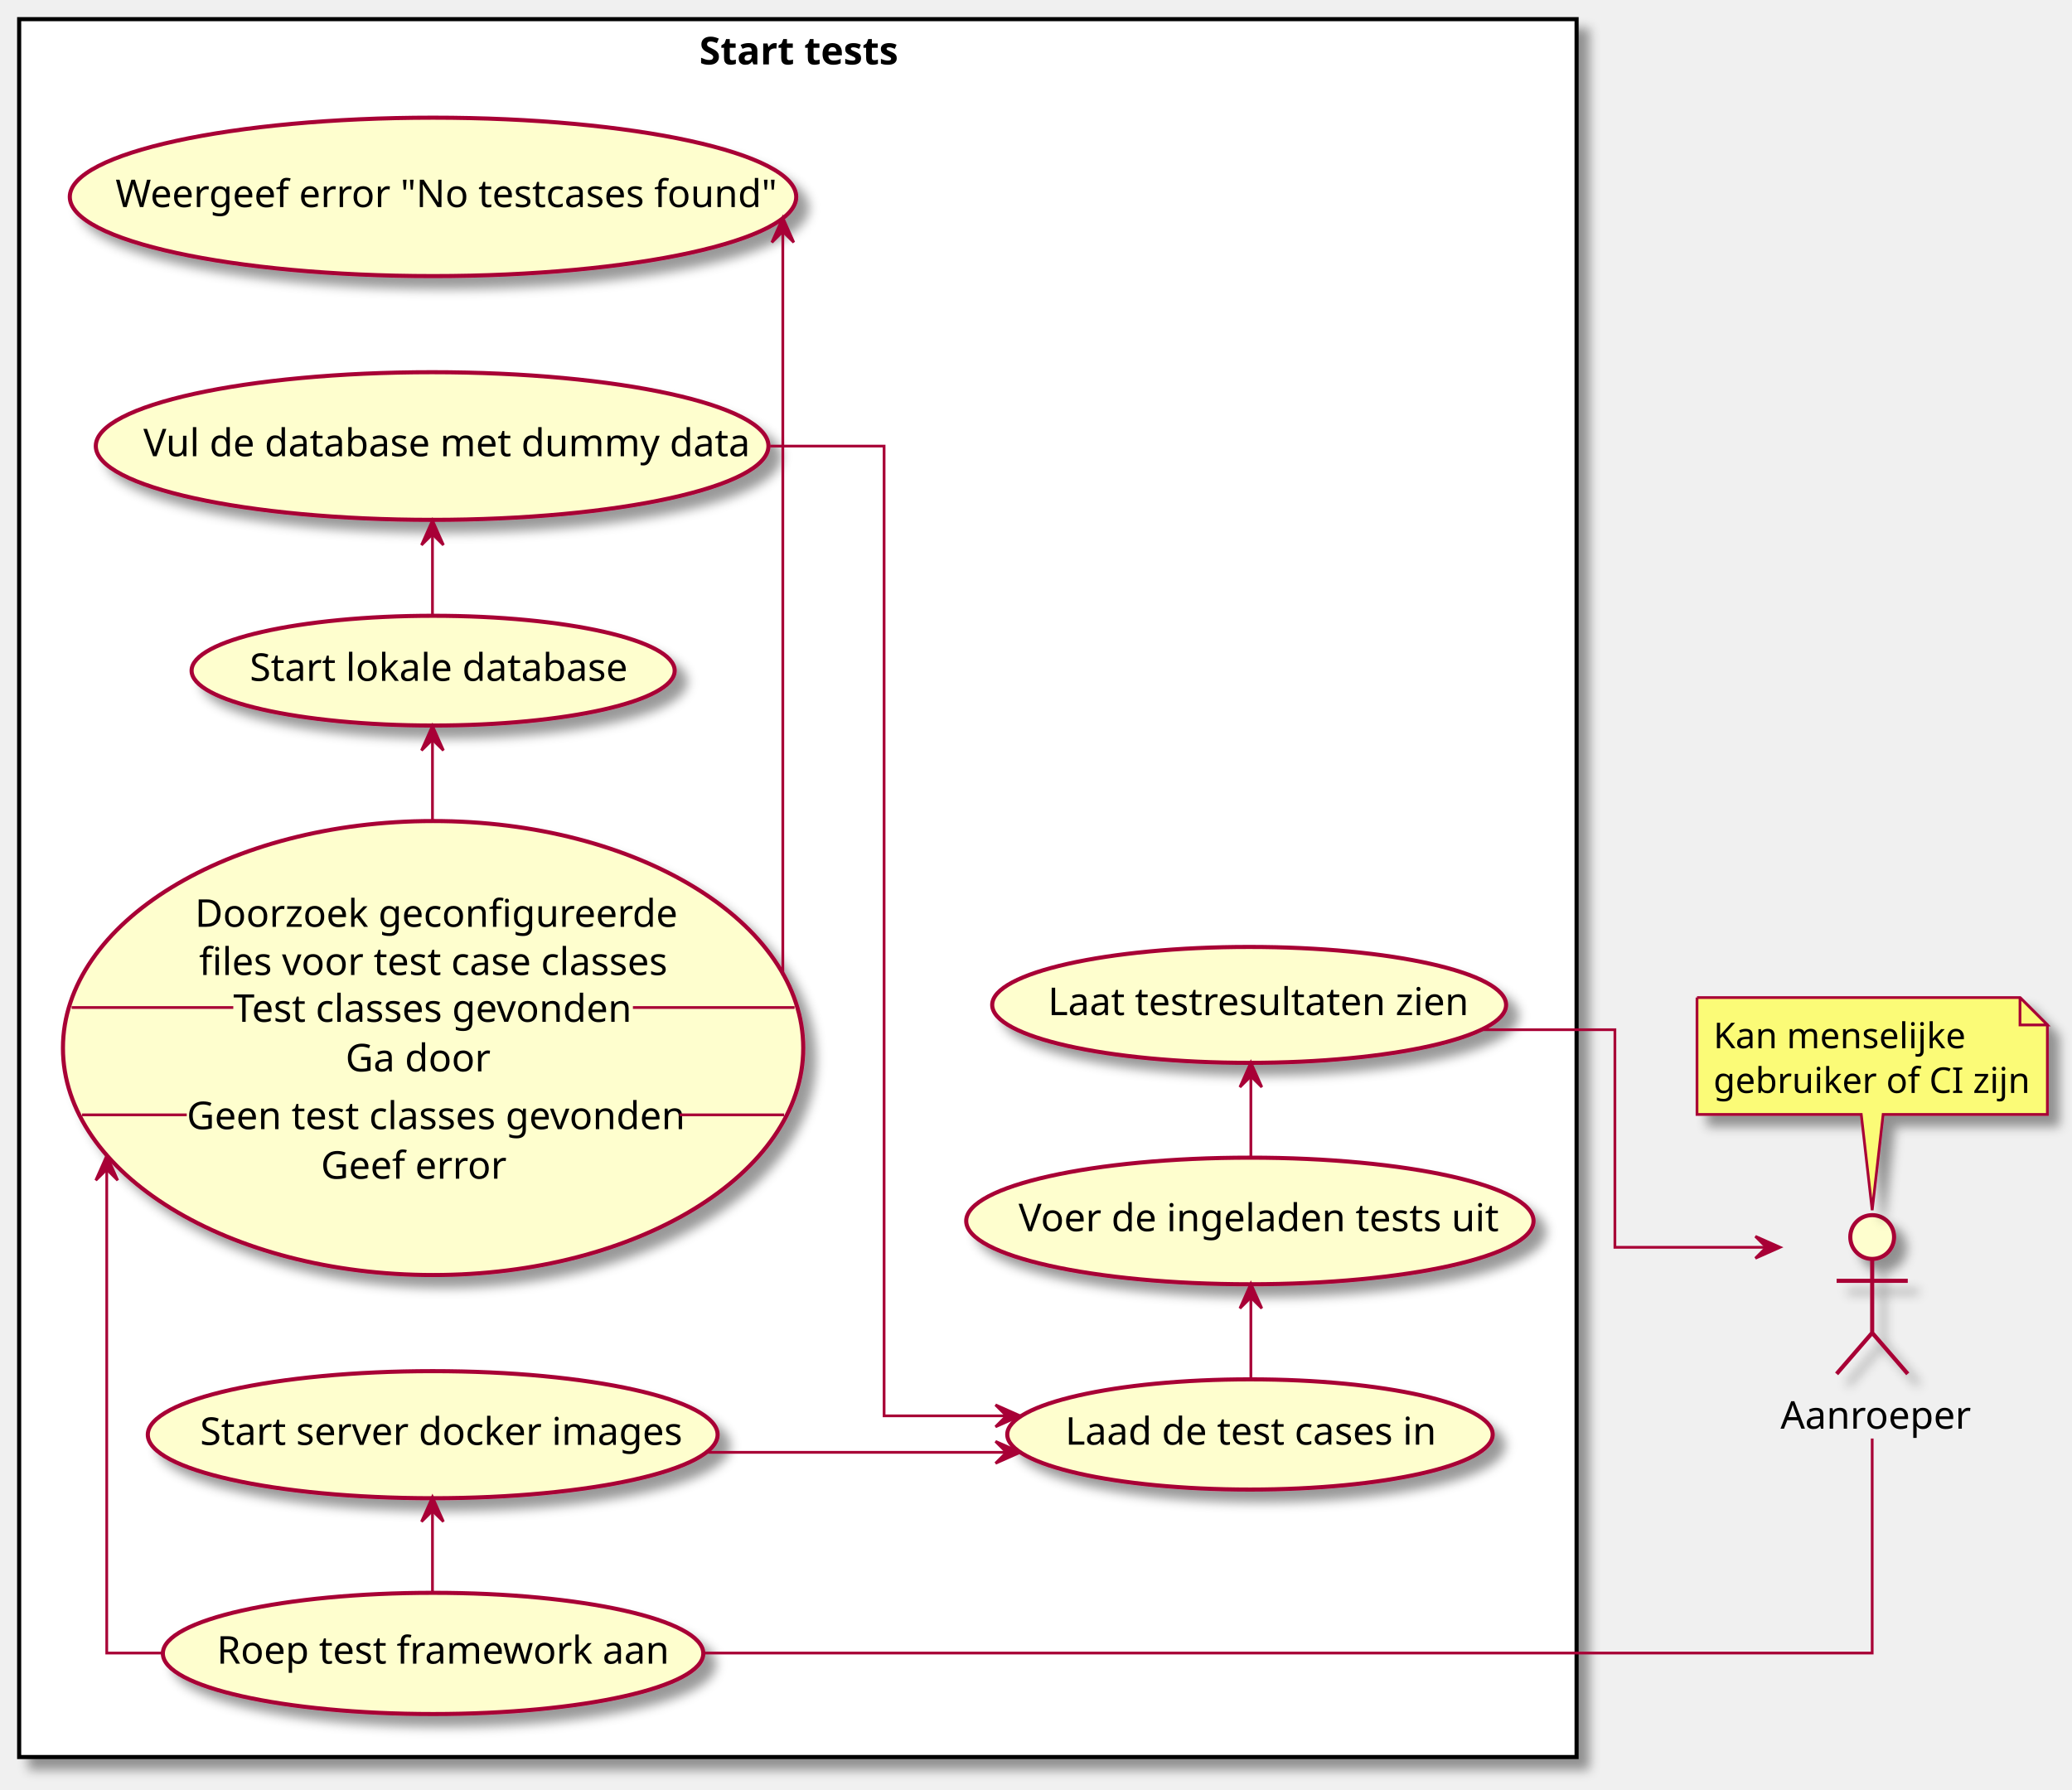
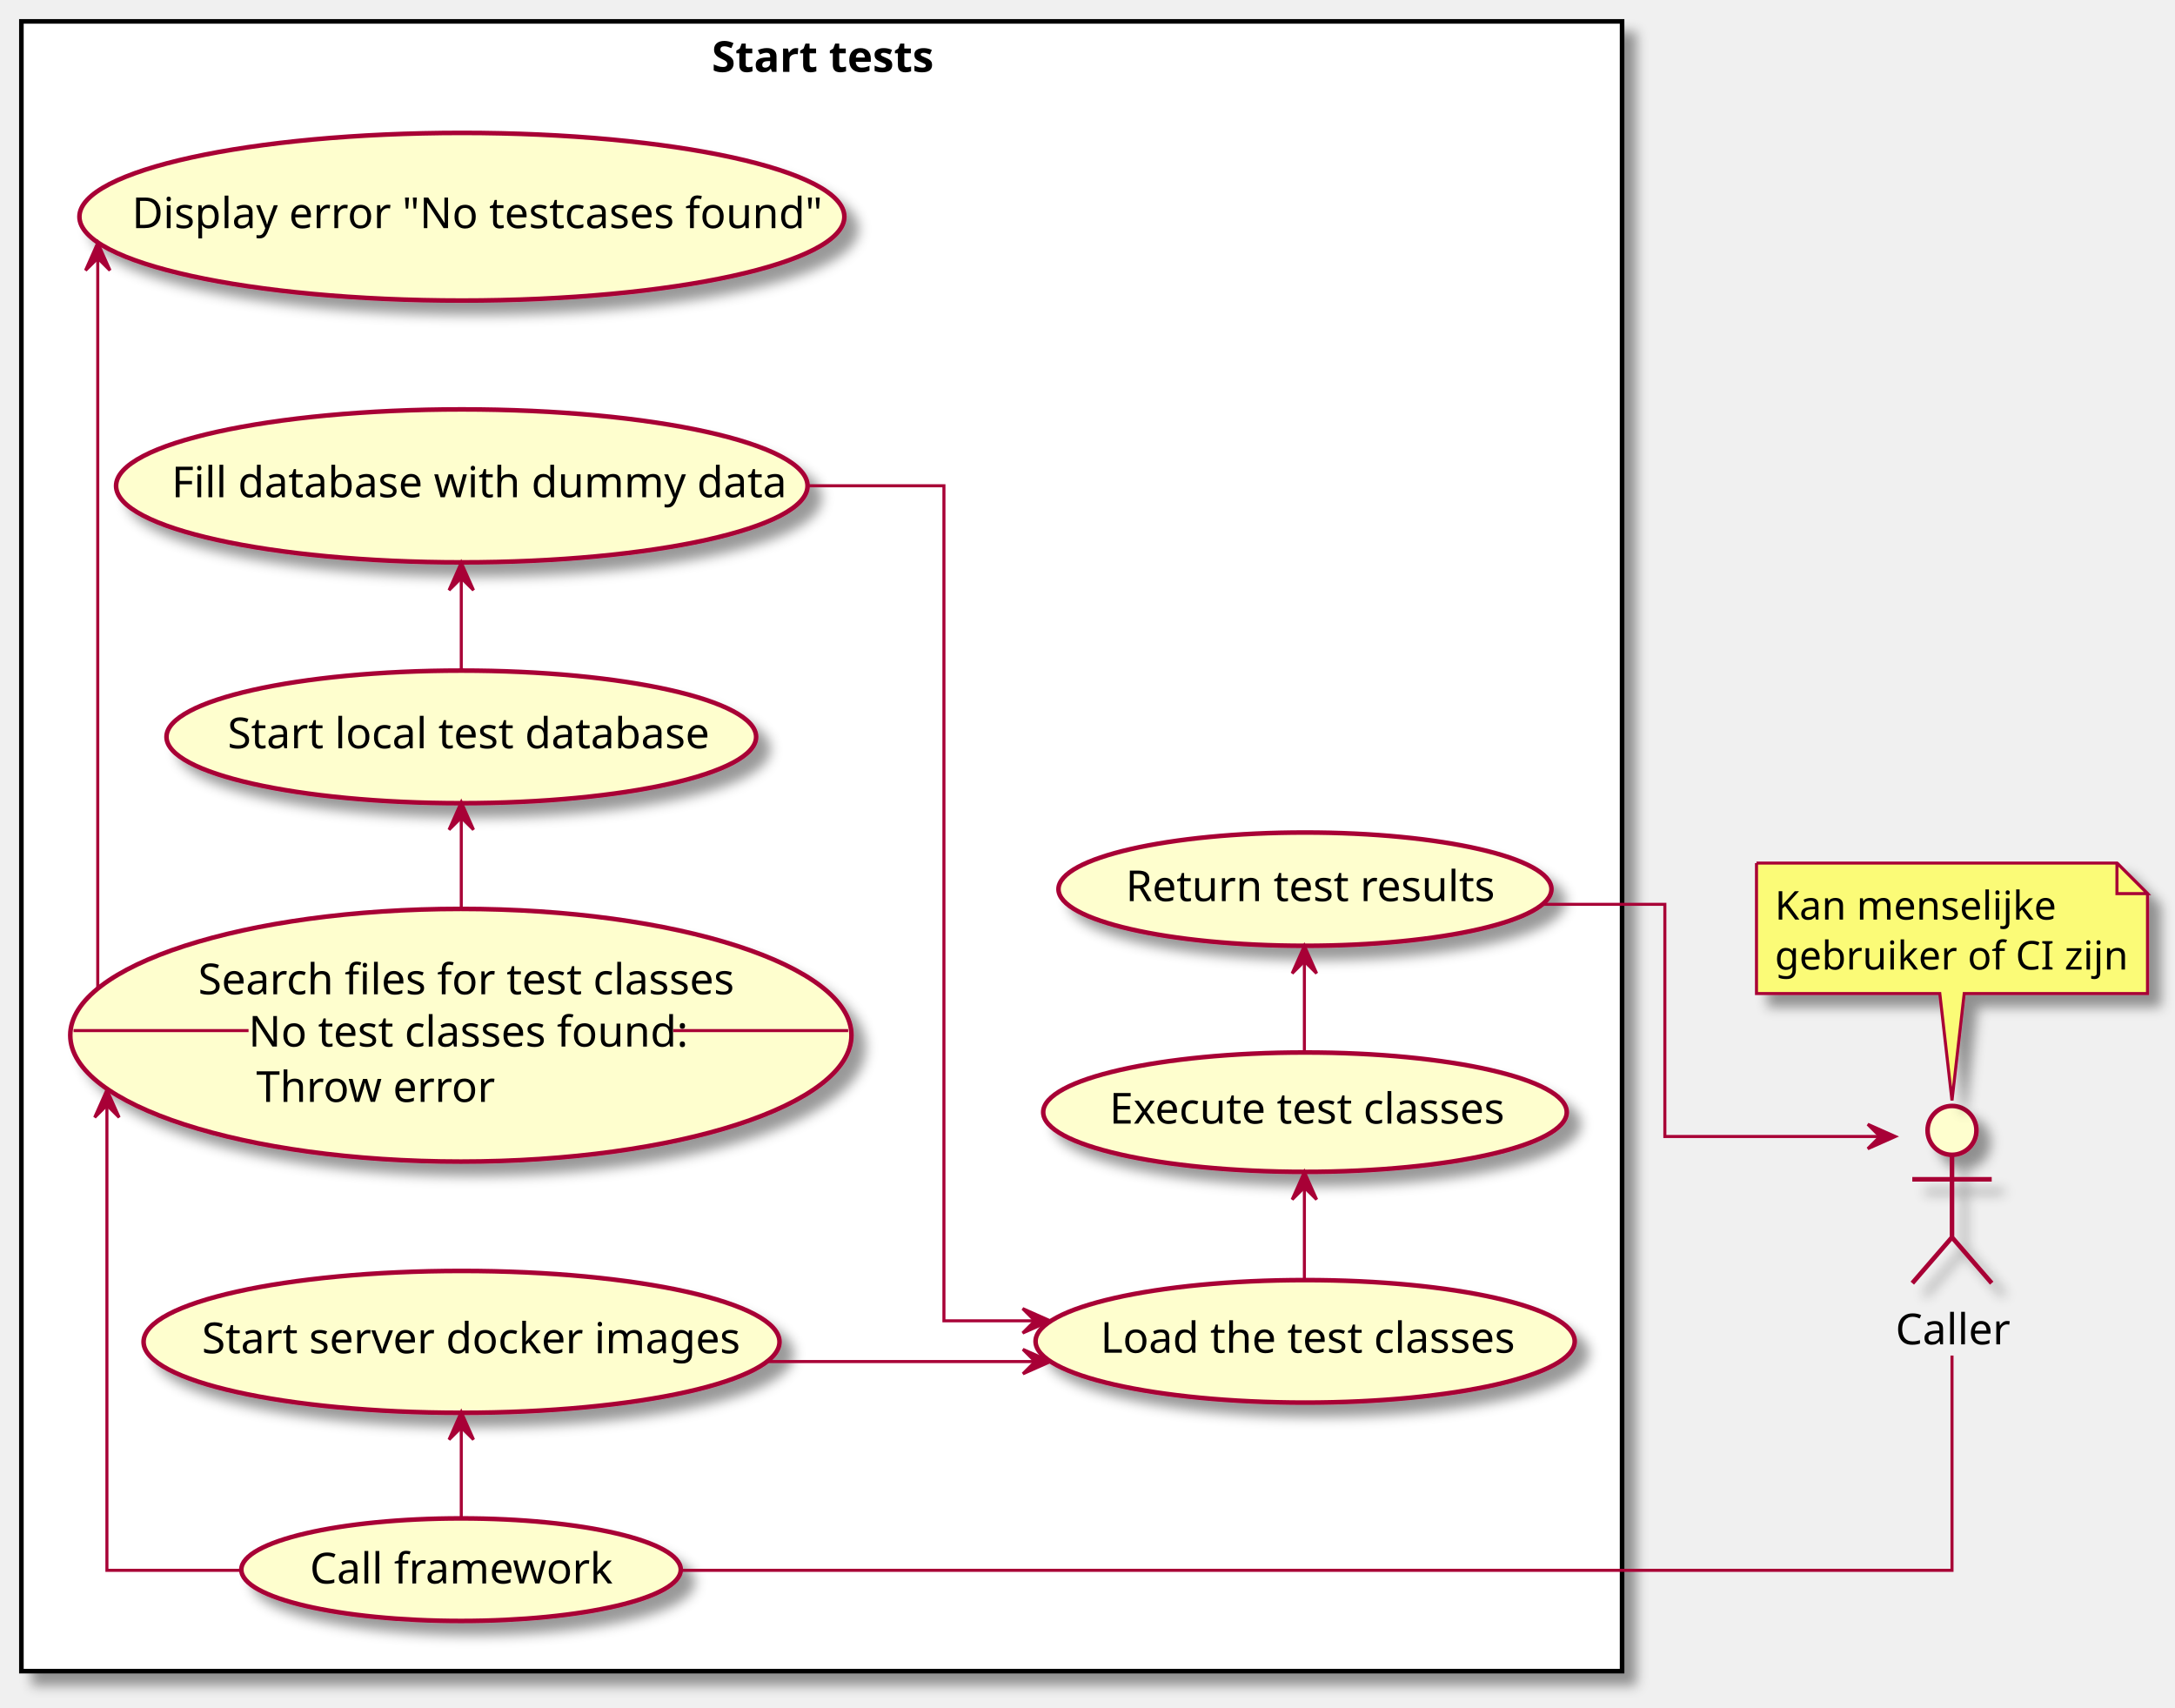
- <svg xmlns="http://www.w3.org/2000/svg" contentScriptType="application/ecmascript" contentStyleType="text/css" height="654px" preserveAspectRatio="none" style="width:757px;height:654px;" version="1.1" viewBox="0 0 757 654" width="757px" zoomAndPan="magnify">
+ <svg xmlns="http://www.w3.org/2000/svg" contentScriptType="application/ecmascript" contentStyleType="text/css" height="559px" preserveAspectRatio="none" style="width:712px;height:559px;" version="1.1" viewBox="0 0 712 559" width="712px" zoomAndPan="magnify">
  <defs>
-     <filter height="300%" id="f1jzonhwclx2pn" width="300%" x="-1" y="-1">
+     <filter height="300%" id="f18tcjfagfjaok" width="300%" x="-1" y="-1">
      <feGaussianBlur result="blurOut" stdDeviation="2.0" />
      <feColorMatrix in="blurOut" result="blurOut2" type="matrix" values="0 0 0 0 0 0 0 0 0 0 0 0 0 0 0 0 0 0 .4 0" />
      <feOffset dx="4.0" dy="4.0" in="blurOut2" result="blurOut3" />
      <feBlend in="SourceGraphic" in2="blurOut3" mode="normal" />
    </filter>
  </defs>
  <g>
-     <rect fill="#FFFFFF" filter="url(#f1jzonhwclx2pn)" height="635" style="stroke:#000000;stroke-width:1.5;" width="569" x="7" y="7" />
-     <text fill="#000000" font-family="sans-serif" font-size="14" font-weight="bold" lengthAdjust="spacing" textLength="72" x="255.5" y="23.533">Start tests</text>
-     <ellipse cx="158.224" cy="604.145" fill="#FEFECE" filter="url(#f1jzonhwclx2pn)" rx="98.724" ry="22.145" style="stroke:#A80036;stroke-width:1.5;" />
-     <text fill="#000000" font-family="sans-serif" font-size="14" lengthAdjust="spacing" textLength="158" x="79.224" y="607.873">Roep test framework aan</text>
-     <ellipse cx="158.231" cy="382.941" fill="#FEFECE" filter="url(#f1jzonhwclx2pn)" rx="135.231" ry="82.941" style="stroke:#A80036;stroke-width:1.5;" />
-     <text fill="#000000" font-family="sans-serif" font-size="14" lengthAdjust="spacing" textLength="168" x="71.231" y="338.646">Doorzoek geconfigureerde</text>
-     <text fill="#000000" font-family="sans-serif" font-size="14" lengthAdjust="spacing" textLength="169" x="72.731" y="356.255">files voor test case classes</text>
-     <text fill="#000000" font-family="sans-serif" font-size="14" lengthAdjust="spacing" textLength="52" x="126.231" y="391.474">Ga door</text>
-     <line style="stroke:#A80036;stroke-width:1.0;" x1="26.172" x2="85.231" y1="368.136" y2="368.136" />
-     <text fill="#000000" font-family="sans-serif" font-size="14" lengthAdjust="spacing" textLength="146" x="85.231" y="373.365">Test classes gevonden</text>
-     <line style="stroke:#A80036;stroke-width:1.0;" x1="231.231" x2="290.29" y1="368.136" y2="368.136" />
-     <text fill="#000000" font-family="sans-serif" font-size="14" lengthAdjust="spacing" textLength="66" x="117.231" y="430.693">Geef error</text>
-     <line style="stroke:#A80036;stroke-width:1.0;" x1="29.991" x2="68.231" y1="407.355" y2="407.355" />
-     <text fill="#000000" font-family="sans-serif" font-size="14" lengthAdjust="spacing" textLength="180" x="68.231" y="412.583">Geen test classes gevonden</text>
-     <line style="stroke:#A80036;stroke-width:1.0;" x1="248.231" x2="286.471" y1="407.355" y2="407.355" />
-     <ellipse cx="158.247" cy="245.049" fill="#FEFECE" filter="url(#f1jzonhwclx2pn)" rx="88.247" ry="20.049" style="stroke:#A80036;stroke-width:1.5;" />
-     <text fill="#000000" font-family="sans-serif" font-size="14" lengthAdjust="spacing" textLength="134" x="91.247" y="248.778">Start lokale database</text>
-     <ellipse cx="157.876" cy="162.975" fill="#FEFECE" filter="url(#f1jzonhwclx2pn)" rx="122.876" ry="26.975" style="stroke:#A80036;stroke-width:1.5;" />
-     <text fill="#000000" font-family="sans-serif" font-size="14" lengthAdjust="spacing" textLength="211" x="52.376" y="166.704">Vul de database met dummy data</text>
-     <ellipse cx="158.089" cy="524.218" fill="#FEFECE" filter="url(#f1jzonhwclx2pn)" rx="104.089" ry="23.218" style="stroke:#A80036;stroke-width:1.5;" />
-     <text fill="#000000" font-family="sans-serif" font-size="14" lengthAdjust="spacing" textLength="170" x="73.089" y="527.946">Start server docker images</text>
-     <ellipse cx="456.676" cy="524.135" fill="#FEFECE" filter="url(#f1jzonhwclx2pn)" rx="88.676" ry="20.135" style="stroke:#A80036;stroke-width:1.5;" />
-     <text fill="#000000" font-family="sans-serif" font-size="14" lengthAdjust="spacing" textLength="135" x="389.176" y="527.864">Laad de test cases in</text>
-     <ellipse cx="456.639" cy="446.128" fill="#FEFECE" filter="url(#f1jzonhwclx2pn)" rx="103.639" ry="23.128" style="stroke:#A80036;stroke-width:1.5;" />
-     <text fill="#000000" font-family="sans-serif" font-size="14" lengthAdjust="spacing" textLength="169" x="372.139" y="449.856">Voer de ingeladen tests uit</text>
-     <ellipse cx="456.375" cy="367.175" fill="#FEFECE" filter="url(#f1jzonhwclx2pn)" rx="93.875" ry="21.175" style="stroke:#A80036;stroke-width:1.5;" />
-     <text fill="#000000" font-family="sans-serif" font-size="14" lengthAdjust="spacing" textLength="147" x="382.875" y="370.904">Laat testresultaten zien</text>
-     <ellipse cx="158.2" cy="71.94" fill="#FEFECE" filter="url(#f1jzonhwclx2pn)" rx="132.7" ry="28.94" style="stroke:#A80036;stroke-width:1.5;" />
-     <text fill="#000000" font-family="sans-serif" font-size="14" lengthAdjust="spacing" textLength="232" x="42.2" y="75.668">Weergeef error "No testcases found"</text>
-     <ellipse cx="684" cy="452" fill="#FEFECE" filter="url(#f1jzonhwclx2pn)" rx="8" ry="8" style="stroke:#A80036;stroke-width:1.5;" />
-     <path d="M684,460 L684,487 M671,468 L697,468 M684,487 L671,502 M684,487 L697,502 " fill="none" filter="url(#f1jzonhwclx2pn)" style="stroke:#A80036;stroke-width:1.5;" />
-     <text fill="#000000" font-family="sans-serif" font-size="14" lengthAdjust="spacing" textLength="67" x="650.5" y="522.033">Aanroeper</text>
-     <path d="M620,364.5 L620,407.203 A0,0 0 0 0 620,407.203 L680,407.203 L684,442.2 L688,407.203 L748,407.203 A0,0 0 0 0 748,407.203 L748,374.5 L738,364.5 L620,364.5 A0,0 0 0 0 620,364.5 " fill="#FBFB77" filter="url(#f1jzonhwclx2pn)" style="stroke:#A80036;stroke-width:1.0;" />
-     <path d="M738,364.5 L738,374.5 L748,374.5 L738,364.5 " fill="#FBFB77" style="stroke:#A80036;stroke-width:1.0;" />
-     <text fill="#000000" font-family="sans-serif" font-size="13" lengthAdjust="spacing" textLength="89" x="626" y="382.995">Kan menselijke</text>
-     <text fill="#000000" font-family="sans-serif" font-size="13" lengthAdjust="spacing" textLength="107" x="626" y="399.347">gebruiker of CI zijn</text>
-     <path d="M684,525.63 C684,560.29 684,604 684,604 C684,604 408.93,604 256.63,604 " fill="none" id="caller-start" style="stroke:#A80036;stroke-width:1.0;" />
-     <path d="M286,356.48 C286,356.48 286,84.56 286,84.56 " fill="none" id="search-to-error" style="stroke:#A80036;stroke-width:1.0;" />
-     <polygon fill="#A80036" points="286,79.56,282,88.56,286,84.56,290,88.56,286,79.56" style="stroke:#A80036;stroke-width:1.0;" />
-     <path d="M59.46,604 C47.27,604 39,604 39,604 C39,604 39,427.26 39,427.26 " fill="none" id="start-to-search" style="stroke:#A80036;stroke-width:1.0;" />
-     <polygon fill="#A80036" points="39,422.26,35,431.26,39,427.26,43,431.26,39,422.26" style="stroke:#A80036;stroke-width:1.0;" />
-     <path d="M158,299.94 C158,299.94 158,270.2 158,270.2 " fill="none" id="search-to-db" style="stroke:#A80036;stroke-width:1.0;" />
-     <polygon fill="#A80036" points="158,265.2,154,274.2,158,270.2,162,274.2,158,265.2" style="stroke:#A80036;stroke-width:1.0;" />
-     <path d="M158,224.73 C158,224.73 158,195.15 158,195.15 " fill="none" id="db-to-init" style="stroke:#A80036;stroke-width:1.0;" />
-     <polygon fill="#A80036" points="158,190.15,154,199.15,158,195.15,162,199.15,158,190.15" style="stroke:#A80036;stroke-width:1.0;" />
-     <path d="M158,581.72 C158,581.72 158,552 158,552 " fill="none" id="start-to-servers" style="stroke:#A80036;stroke-width:1.0;" />
-     <polygon fill="#A80036" points="158,547,154,556,158,552,162,556,158,547" style="stroke:#A80036;stroke-width:1.0;" />
-     <path d="M257.81,530.67 C257.81,530.67 367.72,530.67 367.72,530.67 " fill="none" id="servers-to-load" style="stroke:#A80036;stroke-width:1.0;" />
-     <polygon fill="#A80036" points="372.72,530.67,363.72,526.67,367.72,530.67,363.72,534.67,372.72,530.67" style="stroke:#A80036;stroke-width:1.0;" />
-     <path d="M281.36,163 C305.24,163 323,163 323,163 C323,163 323,517.33 323,517.33 C323,517.33 367.71,517.33 367.71,517.33 " fill="none" id="init-to-load" style="stroke:#A80036;stroke-width:1.0;" />
-     <polygon fill="#A80036" points="372.71,517.33,363.71,513.33,367.71,517.33,363.71,521.33,372.71,517.33" style="stroke:#A80036;stroke-width:1.0;" />
-     <path d="M457,503.91 C457,503.91 457,474.06 457,474.06 " fill="none" id="load-to-execute" style="stroke:#A80036;stroke-width:1.0;" />
-     <polygon fill="#A80036" points="457,469.06,453,478.06,457,474.06,461,478.06,457,469.06" style="stroke:#A80036;stroke-width:1.0;" />
-     <path d="M457,422.72 C457,422.72 457,393.22 457,393.22 " fill="none" id="execute-to-return" style="stroke:#A80036;stroke-width:1.0;" />
-     <polygon fill="#A80036" points="457,388.22,453,397.22,457,393.22,461,397.22,457,388.22" style="stroke:#A80036;stroke-width:1.0;" />
-     <path d="M541.05,376.25 C567.54,376.25 590,376.25 590,376.25 C590,376.25 590,455.75 590,455.75 C590,455.75 645.33,455.75 645.33,455.75 " fill="none" id="return-to-caller" style="stroke:#A80036;stroke-width:1.0;" />
-     <polygon fill="#A80036" points="650.33,455.75,641.33,451.75,645.33,455.75,641.33,459.75,650.33,455.75" style="stroke:#A80036;stroke-width:1.0;" />
+     <rect fill="#FFFFFF" filter="url(#f18tcjfagfjaok)" height="540" style="stroke:#000000;stroke-width:1.5;" width="524" x="7" y="7" />
+     <text fill="#000000" font-family="sans-serif" font-size="14" font-weight="bold" lengthAdjust="spacing" textLength="72" x="233" y="23.533">Start tests</text>
+     <ellipse cx="150.926" cy="513.785" fill="#FEFECE" filter="url(#f18tcjfagfjaok)" rx="71.926" ry="16.785" style="stroke:#A80036;stroke-width:1.5;" />
+     <text fill="#000000" font-family="sans-serif" font-size="14" lengthAdjust="spacing" textLength="93" x="101.426" y="518.302">Call framework</text>
+     <ellipse cx="150.865" cy="338.856" fill="#FEFECE" filter="url(#f18tcjfagfjaok)" rx="127.865" ry="41.356" style="stroke:#A80036;stroke-width:1.5;" />
+     <text fill="#000000" font-family="sans-serif" font-size="14" lengthAdjust="spacing" textLength="173" x="64.871" y="325.454">Search files for test classes</text>
+     <text fill="#000000" font-family="sans-serif" font-size="14" lengthAdjust="spacing" textLength="74" x="83.871" y="360.673">Throw error</text>
+     <line style="stroke:#A80036;stroke-width:1.0;" x1="24.087" x2="81.365" y1="337.335" y2="337.335" />
+     <text fill="#000000" font-family="sans-serif" font-size="14" lengthAdjust="spacing" textLength="139" x="81.365" y="342.563">No test classes found:</text>
+     <line style="stroke:#A80036;stroke-width:1.0;" x1="220.365" x2="277.644" y1="337.335" y2="337.335" />
+     <ellipse cx="151.011" cy="241.202" fill="#FEFECE" filter="url(#f18tcjfagfjaok)" rx="96.511" ry="21.702" style="stroke:#A80036;stroke-width:1.5;" />
+     <text fill="#000000" font-family="sans-serif" font-size="14" lengthAdjust="spacing" textLength="153" x="74.511" y="244.931">Start local test database</text>
+     <ellipse cx="151.177" cy="159.036" fill="#FEFECE" filter="url(#f18tcjfagfjaok)" rx="113.177" ry="25.035" style="stroke:#A80036;stroke-width:1.5;" />
+     <text fill="#000000" font-family="sans-serif" font-size="14" lengthAdjust="spacing" textLength="190" x="56.177" y="162.764">Fill database with dummy data</text>
+     <ellipse cx="151.089" cy="439.218" fill="#FEFECE" filter="url(#f18tcjfagfjaok)" rx="104.089" ry="23.218" style="stroke:#A80036;stroke-width:1.5;" />
+     <text fill="#000000" font-family="sans-serif" font-size="14" lengthAdjust="spacing" textLength="170" x="66.089" y="442.946">Start server docker images</text>
+     <ellipse cx="427.247" cy="439.049" fill="#FEFECE" filter="url(#f18tcjfagfjaok)" rx="88.247" ry="20.049" style="stroke:#A80036;stroke-width:1.5;" />
+     <text fill="#000000" font-family="sans-serif" font-size="14" lengthAdjust="spacing" textLength="134" x="360.247" y="442.778">Load the test classes</text>
+     <ellipse cx="427.193" cy="364.038" fill="#FEFECE" filter="url(#f18tcjfagfjaok)" rx="85.693" ry="19.538" style="stroke:#A80036;stroke-width:1.5;" />
+     <text fill="#000000" font-family="sans-serif" font-size="14" lengthAdjust="spacing" textLength="128" x="363.193" y="367.767">Execute test classes</text>
+     <ellipse cx="427.189" cy="291.038" fill="#FEFECE" filter="url(#f18tcjfagfjaok)" rx="80.689" ry="18.538" style="stroke:#A80036;stroke-width:1.5;" />
+     <text fill="#000000" font-family="sans-serif" font-size="14" lengthAdjust="spacing" textLength="116" x="368.502" y="294.966">Return test results</text>
+     <ellipse cx="151.205" cy="70.941" fill="#FEFECE" filter="url(#f18tcjfagfjaok)" rx="125.205" ry="27.441" style="stroke:#A80036;stroke-width:1.5;" />
+     <text fill="#000000" font-family="sans-serif" font-size="14" lengthAdjust="spacing" textLength="216" x="43.205" y="74.669">Display error "No testcases found"</text>
+     <ellipse cx="639" cy="370" fill="#FEFECE" filter="url(#f18tcjfagfjaok)" rx="8" ry="8" style="stroke:#A80036;stroke-width:1.5;" />
+     <path d="M639,378 L639,405 M626,386 L652,386 M639,405 L626,420 M639,405 L652,420 " fill="none" filter="url(#f18tcjfagfjaok)" style="stroke:#A80036;stroke-width:1.5;" />
+     <text fill="#000000" font-family="sans-serif" font-size="14" lengthAdjust="spacing" textLength="37" x="620.5" y="440.033">Caller</text>
+     <path d="M575,282.5 L575,325.203 A0,0 0 0 0 575,325.203 L635,325.203 L639,360.2 L643,325.203 L703,325.203 A0,0 0 0 0 703,325.203 L703,292.5 L693,282.5 L575,282.5 A0,0 0 0 0 575,282.5 " fill="#FBFB77" filter="url(#f18tcjfagfjaok)" style="stroke:#A80036;stroke-width:1.0;" />
+     <path d="M693,282.5 L693,292.5 L703,292.5 L693,282.5 " fill="#FBFB77" style="stroke:#A80036;stroke-width:1.0;" />
+     <text fill="#000000" font-family="sans-serif" font-size="13" lengthAdjust="spacing" textLength="89" x="581" y="300.995">Kan menselijke</text>
+     <text fill="#000000" font-family="sans-serif" font-size="13" lengthAdjust="spacing" textLength="107" x="581" y="317.347">gebruiker of CI zijn</text>
+     <path d="M639,443.7 C639,475.55 639,514 639,514 C639,514 358.75,514 223.01,514 " fill="none" id="caller-start" style="stroke:#A80036;stroke-width:1.0;" />
+     <path d="M32,323.43 C32,323.43 32,84.5 32,84.5 " fill="none" id="search-to-error" style="stroke:#A80036;stroke-width:1.0;" />
+     <polygon fill="#A80036" points="32,79.5,28,88.5,32,84.5,36,88.5,32,79.5" style="stroke:#A80036;stroke-width:1.0;" />
+     <path d="M78.85,514 C55.26,514 35,514 35,514 C35,514 35,361.74 35,361.74 " fill="none" id="start-to-search" style="stroke:#A80036;stroke-width:1.0;" />
+     <polygon fill="#A80036" points="35,356.74,31,365.74,35,361.74,39,365.74,35,356.74" style="stroke:#A80036;stroke-width:1.0;" />
+     <path d="M151,297.44 C151,297.44 151,267.58 151,267.58 " fill="none" id="search-to-db" style="stroke:#A80036;stroke-width:1.0;" />
+     <polygon fill="#A80036" points="151,262.58,147,271.58,151,267.58,155,271.58,151,262.58" style="stroke:#A80036;stroke-width:1.0;" />
+     <path d="M151,219.46 C151,219.46 151,189.18 151,189.18 " fill="none" id="db-to-init" style="stroke:#A80036;stroke-width:1.0;" />
+     <polygon fill="#A80036" points="151,184.18,147,193.18,151,189.18,155,193.18,151,184.18" style="stroke:#A80036;stroke-width:1.0;" />
+     <path d="M151,496.98 C151,496.98 151,467.21 151,467.21 " fill="none" id="start-to-servers" style="stroke:#A80036;stroke-width:1.0;" />
+     <polygon fill="#A80036" points="151,462.21,147,471.21,151,467.21,155,471.21,151,462.21" style="stroke:#A80036;stroke-width:1.0;" />
+     <path d="M250.64,445.67 C250.64,445.67 338.86,445.67 338.86,445.67 " fill="none" id="servers-to-load" style="stroke:#A80036;stroke-width:1.0;" />
+     <polygon fill="#A80036" points="343.86,445.67,334.86,441.67,338.86,445.67,334.86,449.67,343.86,445.67" style="stroke:#A80036;stroke-width:1.0;" />
+     <path d="M264.15,159 C289.47,159 309,159 309,159 C309,159 309,432.33 309,432.33 C309,432.33 338.77,432.33 338.77,432.33 " fill="none" id="init-to-load" style="stroke:#A80036;stroke-width:1.0;" />
+     <polygon fill="#A80036" points="343.77,432.33,334.77,428.33,338.77,432.33,334.77,436.33,343.77,432.33" style="stroke:#A80036;stroke-width:1.0;" />
+     <path d="M427,418.9 C427,418.9 427,388.63 427,388.63 " fill="none" id="load-to-execute" style="stroke:#A80036;stroke-width:1.0;" />
+     <polygon fill="#A80036" points="427,383.63,423,392.63,427,388.63,431,392.63,427,383.63" style="stroke:#A80036;stroke-width:1.0;" />
+     <path d="M427,344.44 C427,344.44 427,314.61 427,314.61 " fill="none" id="execute-to-return" style="stroke:#A80036;stroke-width:1.0;" />
+     <polygon fill="#A80036" points="427,309.61,423,318.61,427,314.61,431,318.61,427,309.61" style="stroke:#A80036;stroke-width:1.0;" />
+     <path d="M504.72,296 C526.81,296 545,296 545,296 C545,296 545,372 545,372 C545,372 615.43,372 615.43,372 " fill="none" id="return-to-caller" style="stroke:#A80036;stroke-width:1.0;" />
+     <polygon fill="#A80036" points="620.43,372,611.43,368,615.43,372,611.43,376,620.43,372" style="stroke:#A80036;stroke-width:1.0;" />
  </g>
</svg>
